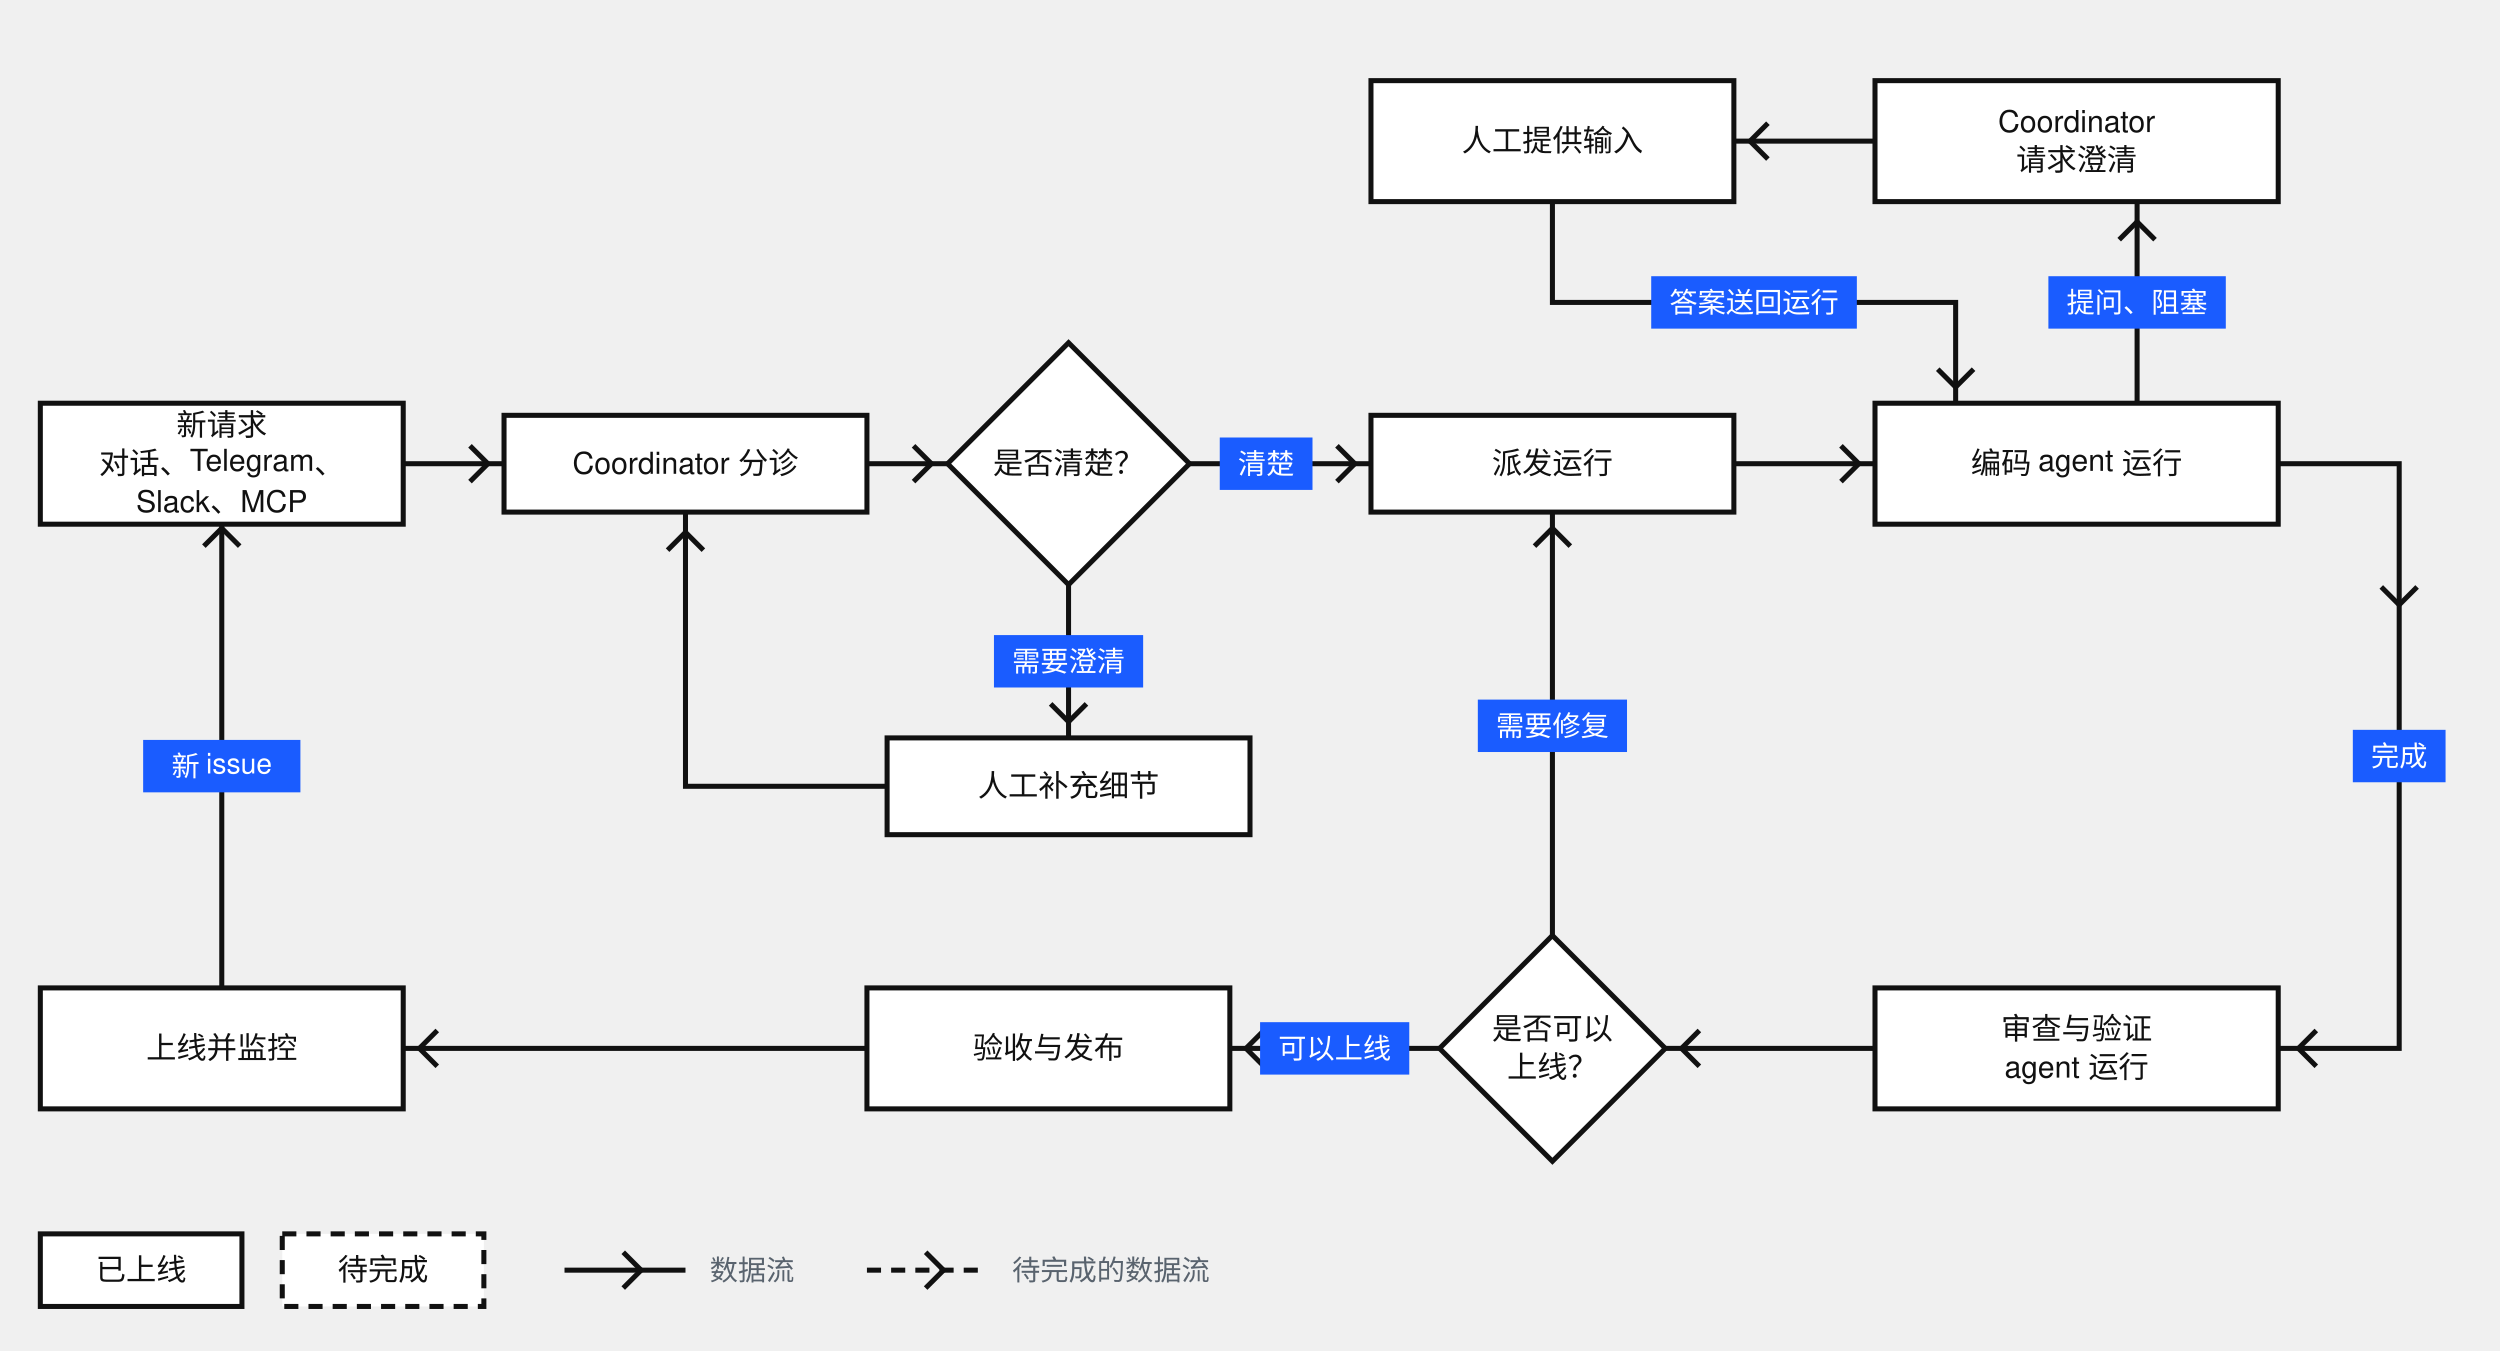
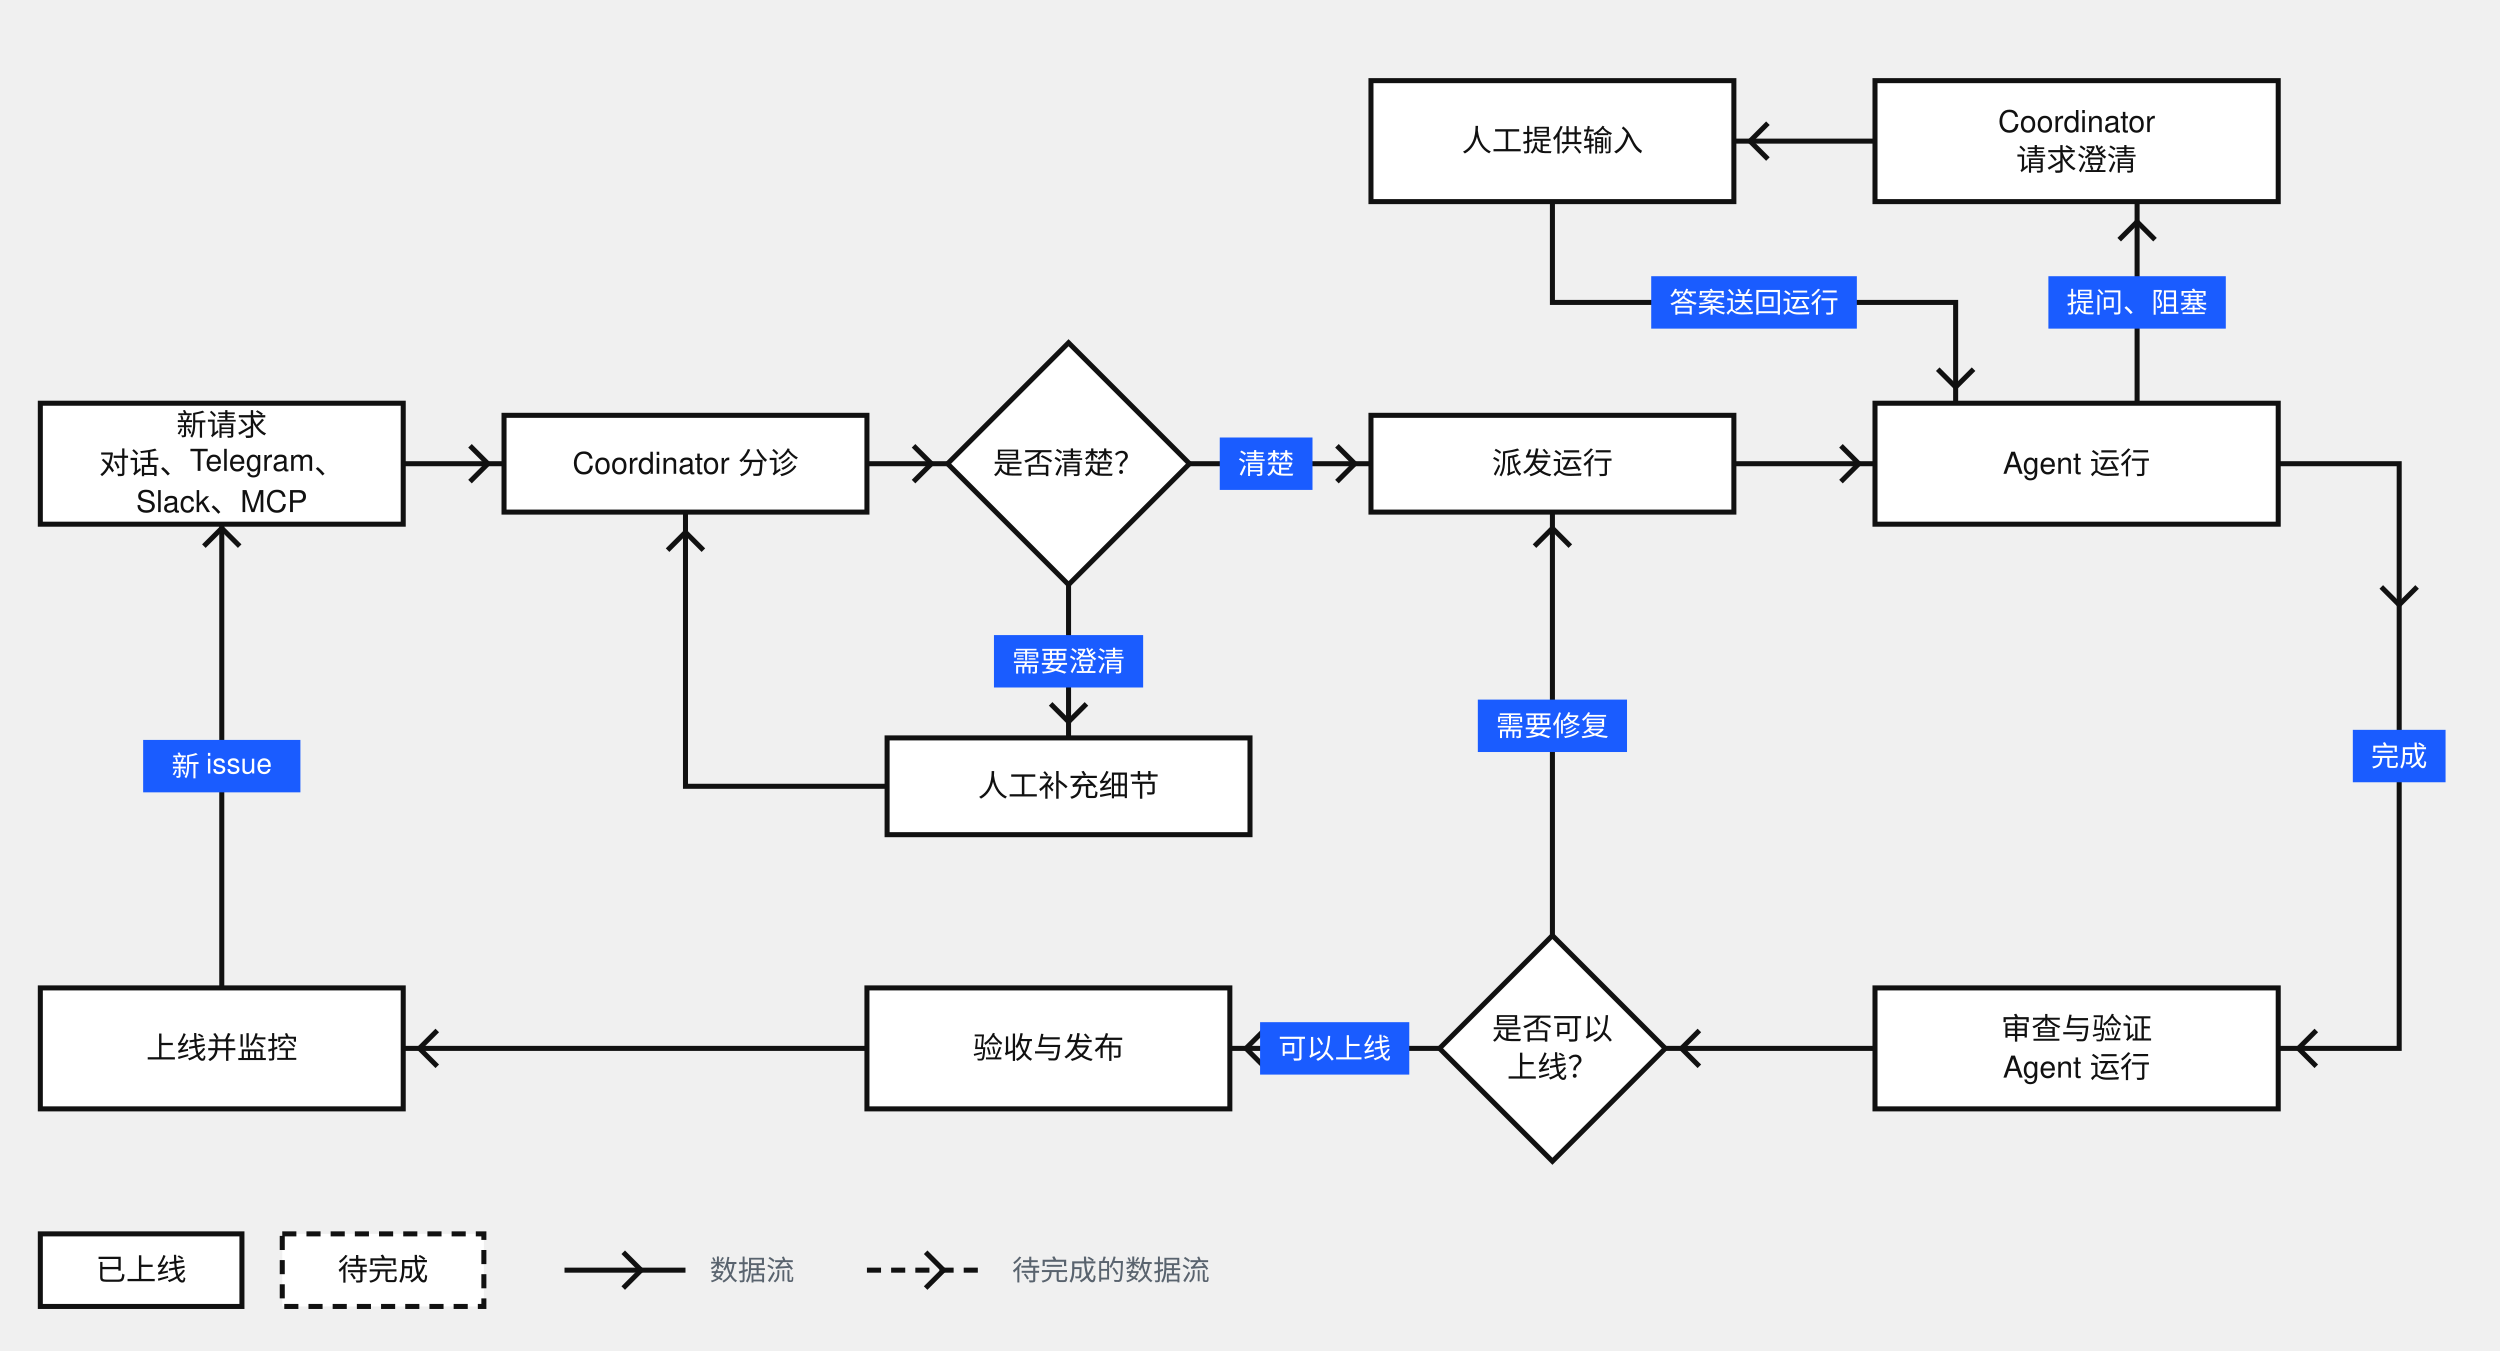
<svg xmlns="http://www.w3.org/2000/svg" width="1240" height="670" viewBox="0 0 1240 670" font-family="-apple-system, BlinkMacSystemFont, &quot;Segoe UI&quot;, Helvetica, Arial, &quot;PingFang SC&quot;, &quot;Noto Sans CJK SC&quot;, &quot;Microsoft YaHei&quot;, sans-serif" role="img" aria-label="任务在 Mikka 中的流转">
  <path d="M200 230 L250 230" fill="none" stroke="#111111" stroke-width="2.5" />
  <path d="M234 222 L242 230 L234 238" fill="none" stroke="#111111" stroke-width="2.5" stroke-linecap="square" stroke-linejoin="miter" />
  <path d="M430 230 L470 230" fill="none" stroke="#111111" stroke-width="2.5" />
  <path d="M454 222 L462 230 L454 238" fill="none" stroke="#111111" stroke-width="2.5" stroke-linecap="square" stroke-linejoin="miter" />
  <path d="M590 230 L680 230" fill="none" stroke="#111111" stroke-width="2.5" />
  <path d="M664 222 L672 230 L664 238" fill="none" stroke="#111111" stroke-width="2.5" stroke-linecap="square" stroke-linejoin="miter" />
  <rect x="605" y="217" width="46" height="26" fill="#1a5cff" />
  <text x="628" y="235" text-anchor="middle" font-size="14" fill="#ffffff">清楚</text>
  <path d="M860 230 L930 230" fill="none" stroke="#111111" stroke-width="2.5" />
  <path d="M914 222 L922 230 L914 238" fill="none" stroke="#111111" stroke-width="2.5" stroke-linecap="square" stroke-linejoin="miter" />
  <path d="M530 290 L530 366" fill="none" stroke="#111111" stroke-width="2.5" />
  <path d="M522 350 L530 358 L538 350" fill="none" stroke="#111111" stroke-width="2.5" stroke-linecap="square" stroke-linejoin="miter" />
  <rect x="493" y="315" width="74" height="26" fill="#1a5cff" />
  <text x="530" y="333" text-anchor="middle" font-size="14" fill="#ffffff">需要澄清</text>
  <path d="M440 390 L340 390 L340 254" fill="none" stroke="#111111" stroke-width="2.5" />
  <path d="M332 272 L340 264 L348 272" fill="none" stroke="#111111" stroke-width="2.5" stroke-linecap="square" stroke-linejoin="miter" />
  <path d="M1060 200 L1060 100" fill="none" stroke="#111111" stroke-width="2.5" />
  <path d="M1052 118 L1060 110 L1068 118" fill="none" stroke="#111111" stroke-width="2.5" stroke-linecap="square" stroke-linejoin="miter" />
  <rect x="1016" y="137" width="88" height="26" fill="#1a5cff" />
  <text x="1060" y="155" text-anchor="middle" font-size="14" fill="#ffffff">提问、阻塞</text>
  <path d="M930 70 L860 70" fill="none" stroke="#111111" stroke-width="2.5" />
  <path d="M876 62 L868 70 L876 78" fill="none" stroke="#111111" stroke-width="2.5" stroke-linecap="square" stroke-linejoin="miter" />
  <path d="M770 100 L770 150 L970 150 L970 200" fill="none" stroke="#111111" stroke-width="2.5" />
  <path d="M962 184 L970 192 L978 184" fill="none" stroke="#111111" stroke-width="2.5" stroke-linecap="square" stroke-linejoin="miter" />
  <rect x="819" y="137" width="102" height="26" fill="#1a5cff" />
  <text x="870" y="155" text-anchor="middle" font-size="14" fill="#ffffff">答案送回运行</text>
  <path d="M1130 230 L1190 230 L1190 520 L1130 520" fill="none" stroke="#111111" stroke-width="2.5" />
  <path d="M1182 292 L1190 300 L1198 292" fill="none" stroke="#111111" stroke-width="2.5" stroke-linecap="square" stroke-linejoin="miter" />
  <path d="M1148 512 L1140 520 L1148 528" fill="none" stroke="#111111" stroke-width="2.5" stroke-linecap="square" stroke-linejoin="miter" />
  <rect x="1167" y="362" width="46" height="26" fill="#1a5cff" />
  <text x="1190" y="380" text-anchor="middle" font-size="14" fill="#ffffff">完成</text>
  <path d="M930 520 L826 520" fill="none" stroke="#111111" stroke-width="2.5" />
  <path d="M842 512 L834 520 L842 528" fill="none" stroke="#111111" stroke-width="2.5" stroke-linecap="square" stroke-linejoin="miter" />
  <path d="M770 464 L770 254" fill="none" stroke="#111111" stroke-width="2.5" />
  <path d="M762 270 L770 262 L778 270" fill="none" stroke="#111111" stroke-width="2.5" stroke-linecap="square" stroke-linejoin="miter" />
  <rect x="733" y="347" width="74" height="26" fill="#1a5cff" />
  <text x="770" y="365" text-anchor="middle" font-size="14" fill="#ffffff">需要修复</text>
  <path d="M714 520 L610 520" fill="none" stroke="#111111" stroke-width="2.5" />
  <path d="M626 512 L618 520 L626 528" fill="none" stroke="#111111" stroke-width="2.5" stroke-linecap="square" stroke-linejoin="miter" />
  <rect x="625" y="507" width="74" height="26" fill="#1a5cff" />
  <text x="662" y="525" text-anchor="middle" font-size="14" fill="#ffffff">可以上线</text>
  <path d="M430 520 L200 520" fill="none" stroke="#111111" stroke-width="2.5" />
  <path d="M216 512 L208 520 L216 528" fill="none" stroke="#111111" stroke-width="2.5" stroke-linecap="square" stroke-linejoin="miter" />
  <path d="M110 490 L110 254" fill="none" stroke="#111111" stroke-width="2.5" />
  <path d="M102 270 L110 262 L118 270" fill="none" stroke="#111111" stroke-width="2.5" stroke-linecap="square" stroke-linejoin="miter" />
  <rect x="71" y="367" width="78" height="26" fill="#1a5cff" />
  <text x="110" y="385" text-anchor="middle" font-size="14" fill="#ffffff">新 issue</text>
  <rect x="20" y="200" width="180" height="60" fill="#ffffff" stroke="#111111" stroke-width="2.5" />
  <text x="110" y="216" text-anchor="middle" font-size="15" fill="#111111">新请求</text>
  <text x="110" y="235" text-anchor="middle" font-size="15" fill="#111111">对话、Telegram、</text>
  <text x="110" y="254" text-anchor="middle" font-size="15" fill="#111111">Slack、MCP</text>
  <rect x="250" y="206" width="180" height="48" fill="#ffffff" stroke="#111111" stroke-width="2.5" />
  <text x="340" y="235" text-anchor="middle" font-size="15" fill="#111111">Coordinator 分诊</text>
  <rect x="680" y="206" width="180" height="48" fill="#ffffff" stroke="#111111" stroke-width="2.5" />
  <text x="770" y="235" text-anchor="middle" font-size="15" fill="#111111">派发运行</text>
  <rect x="930" y="200" width="200" height="60" fill="#ffffff" stroke="#111111" stroke-width="2.5" />
-   <text x="1030" y="235" text-anchor="middle" font-size="15" fill="#111111">编码 agent 运行</text>
+   <text x="1030" y="235" text-anchor="middle" font-size="15" fill="#111111">Agent 运行</text>
  <rect x="930" y="40" width="200" height="60" fill="#ffffff" stroke="#111111" stroke-width="2.5" />
  <text x="1030" y="65.5" text-anchor="middle" font-size="15" fill="#111111">Coordinator</text>
  <text x="1030" y="84.5" text-anchor="middle" font-size="15" fill="#111111">请求澄清</text>
  <rect x="680" y="40" width="180" height="60" fill="#ffffff" stroke="#111111" stroke-width="2.5" />
  <text x="770" y="75" text-anchor="middle" font-size="15" fill="#111111">人工提供输入</text>
  <rect x="440" y="366" width="180" height="48" fill="#ffffff" stroke="#111111" stroke-width="2.5" />
  <text x="530" y="395" text-anchor="middle" font-size="15" fill="#111111">人工补充细节</text>
  <rect x="930" y="490" width="200" height="60" fill="#ffffff" stroke="#111111" stroke-width="2.5" />
  <text x="1030" y="515.5" text-anchor="middle" font-size="15" fill="#111111">审查与验证</text>
-   <text x="1030" y="534.5" text-anchor="middle" font-size="15" fill="#111111">agent 运行</text>
+   <text x="1030" y="534.5" text-anchor="middle" font-size="15" fill="#111111">Agent 运行</text>
  <rect x="430" y="490" width="180" height="60" fill="#ffffff" stroke="#111111" stroke-width="2.5" />
  <text x="520" y="525" text-anchor="middle" font-size="15" fill="#111111">验收与发布</text>
  <rect x="20" y="490" width="180" height="60" fill="#ffffff" stroke="#111111" stroke-width="2.5" />
  <text x="110" y="525" text-anchor="middle" font-size="15" fill="#111111">上线并监控</text>
  <polygon points="530,170 590,230 530,290 470,230" fill="#ffffff" stroke="#111111" stroke-width="2.5" stroke-linejoin="miter" />
  <text x="530" y="235" text-anchor="middle" font-size="15" fill="#111111">是否清楚？</text>
  <polygon points="770,464 826,520 770,576 714,520" fill="#ffffff" stroke="#111111" stroke-width="2.5" stroke-linejoin="miter" />
  <text x="770" y="515.5" text-anchor="middle" font-size="15" fill="#111111">是否可以</text>
  <text x="770" y="534.5" text-anchor="middle" font-size="15" fill="#111111">上线？</text>
  <rect x="20" y="612" width="100" height="36" fill="#ffffff" stroke="#111111" stroke-width="2.5" />
  <text x="70" y="635" text-anchor="middle" font-size="15" fill="#111111">已上线</text>
  <rect x="140" y="612" width="100" height="36" fill="#ffffff" stroke="#111111" stroke-width="2.5" stroke-dasharray="7 5" />
  <text x="190" y="635" text-anchor="middle" font-size="15" fill="#111111">待完成</text>
  <path d="M280 630 L340 630" fill="none" stroke="#111111" stroke-width="2.5" />
  <path d="M310 622 L318 630 L310 638" fill="none" stroke="#111111" stroke-width="2.5" stroke-linecap="square" stroke-linejoin="miter" />
  <text x="352" y="635" font-size="14" fill="#59636e">数据流</text>
  <path d="M430 630 L490 630" fill="none" stroke="#111111" stroke-width="2.5" stroke-dasharray="7 5" />
  <path d="M460 622 L468 630 L460 638" fill="none" stroke="#111111" stroke-width="2.5" stroke-linecap="square" stroke-linejoin="miter" />
  <text x="502" y="635" font-size="14" fill="#59636e">待完成的数据流</text>
</svg>
